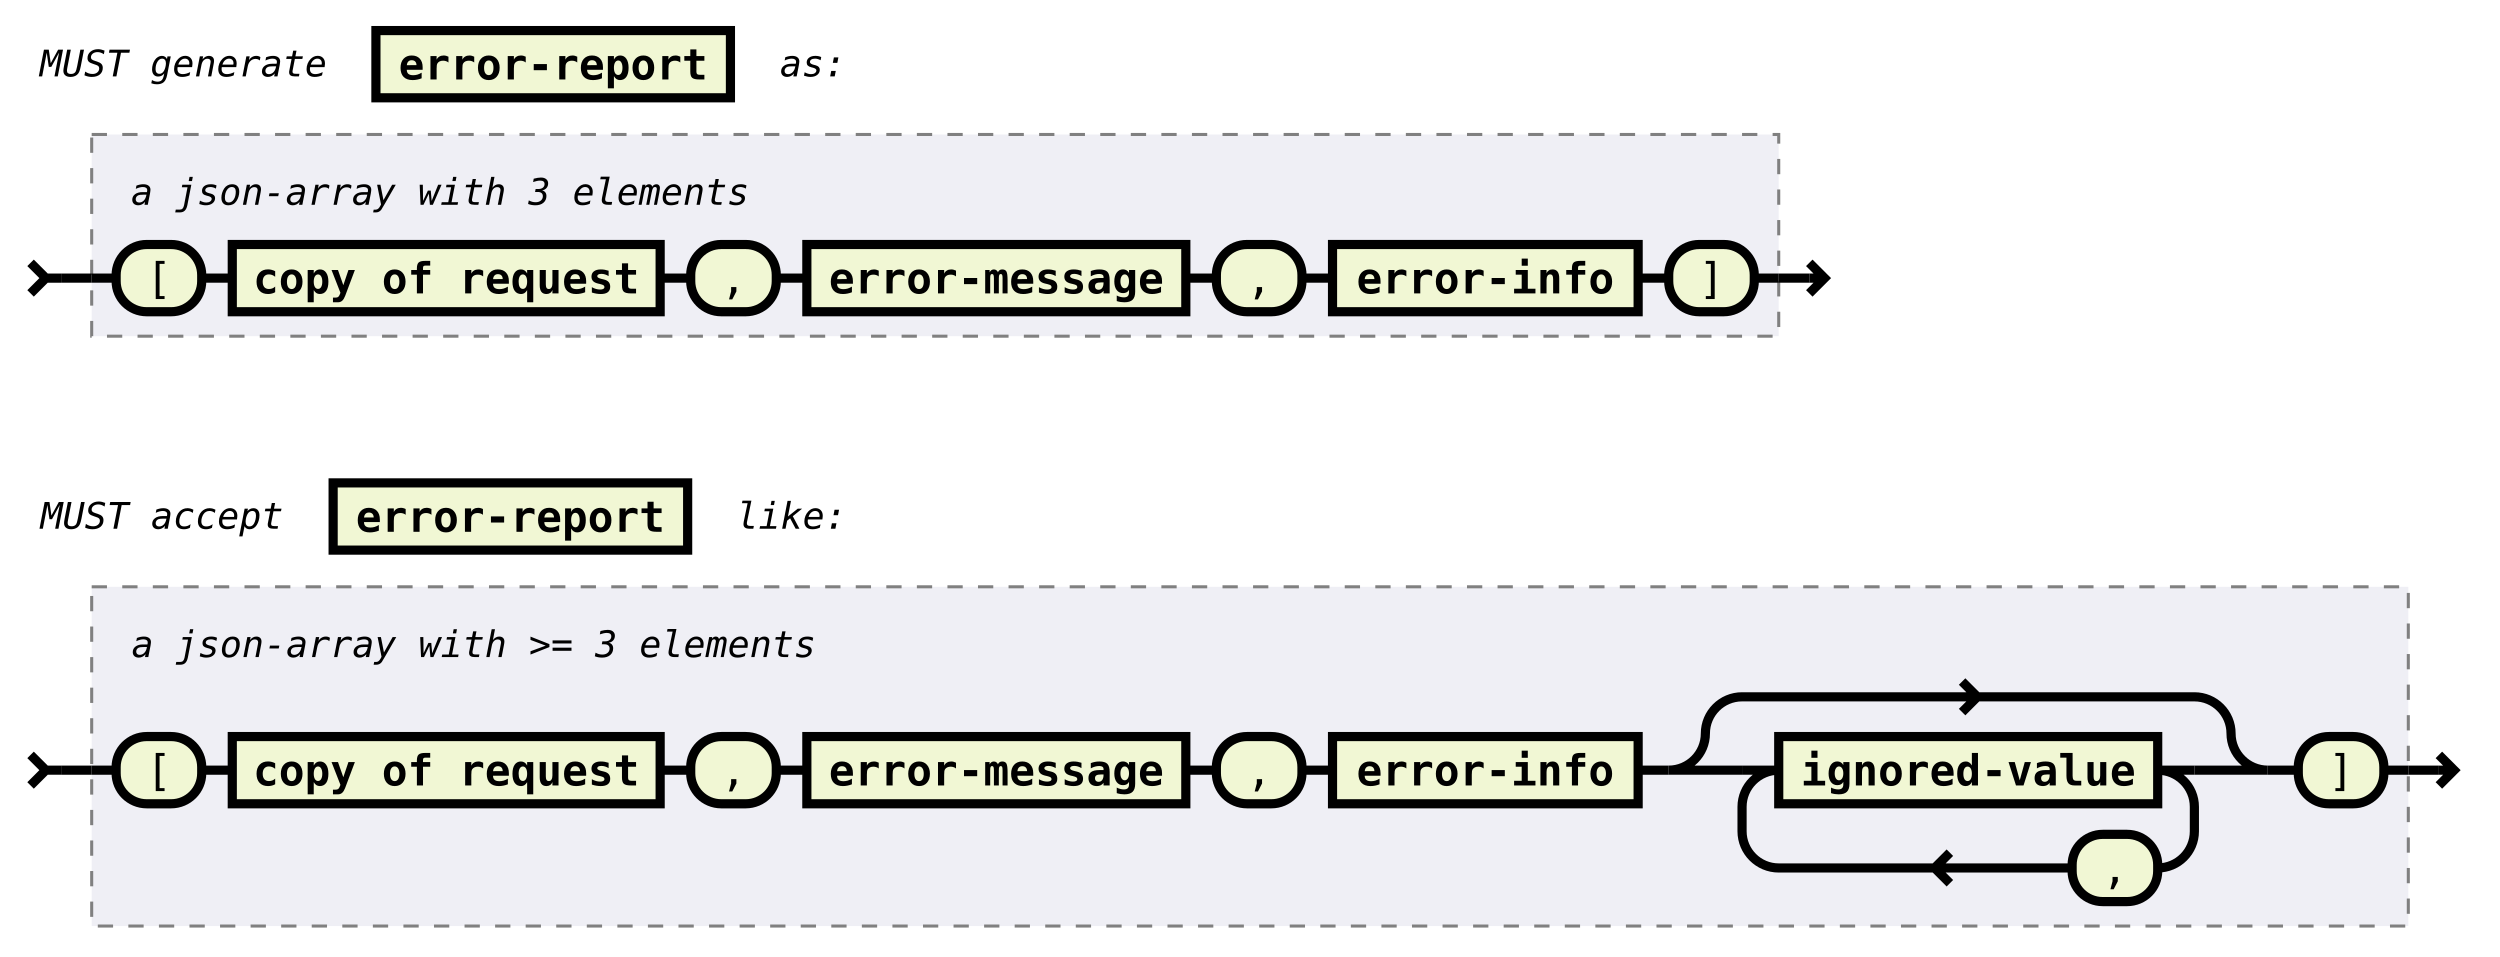
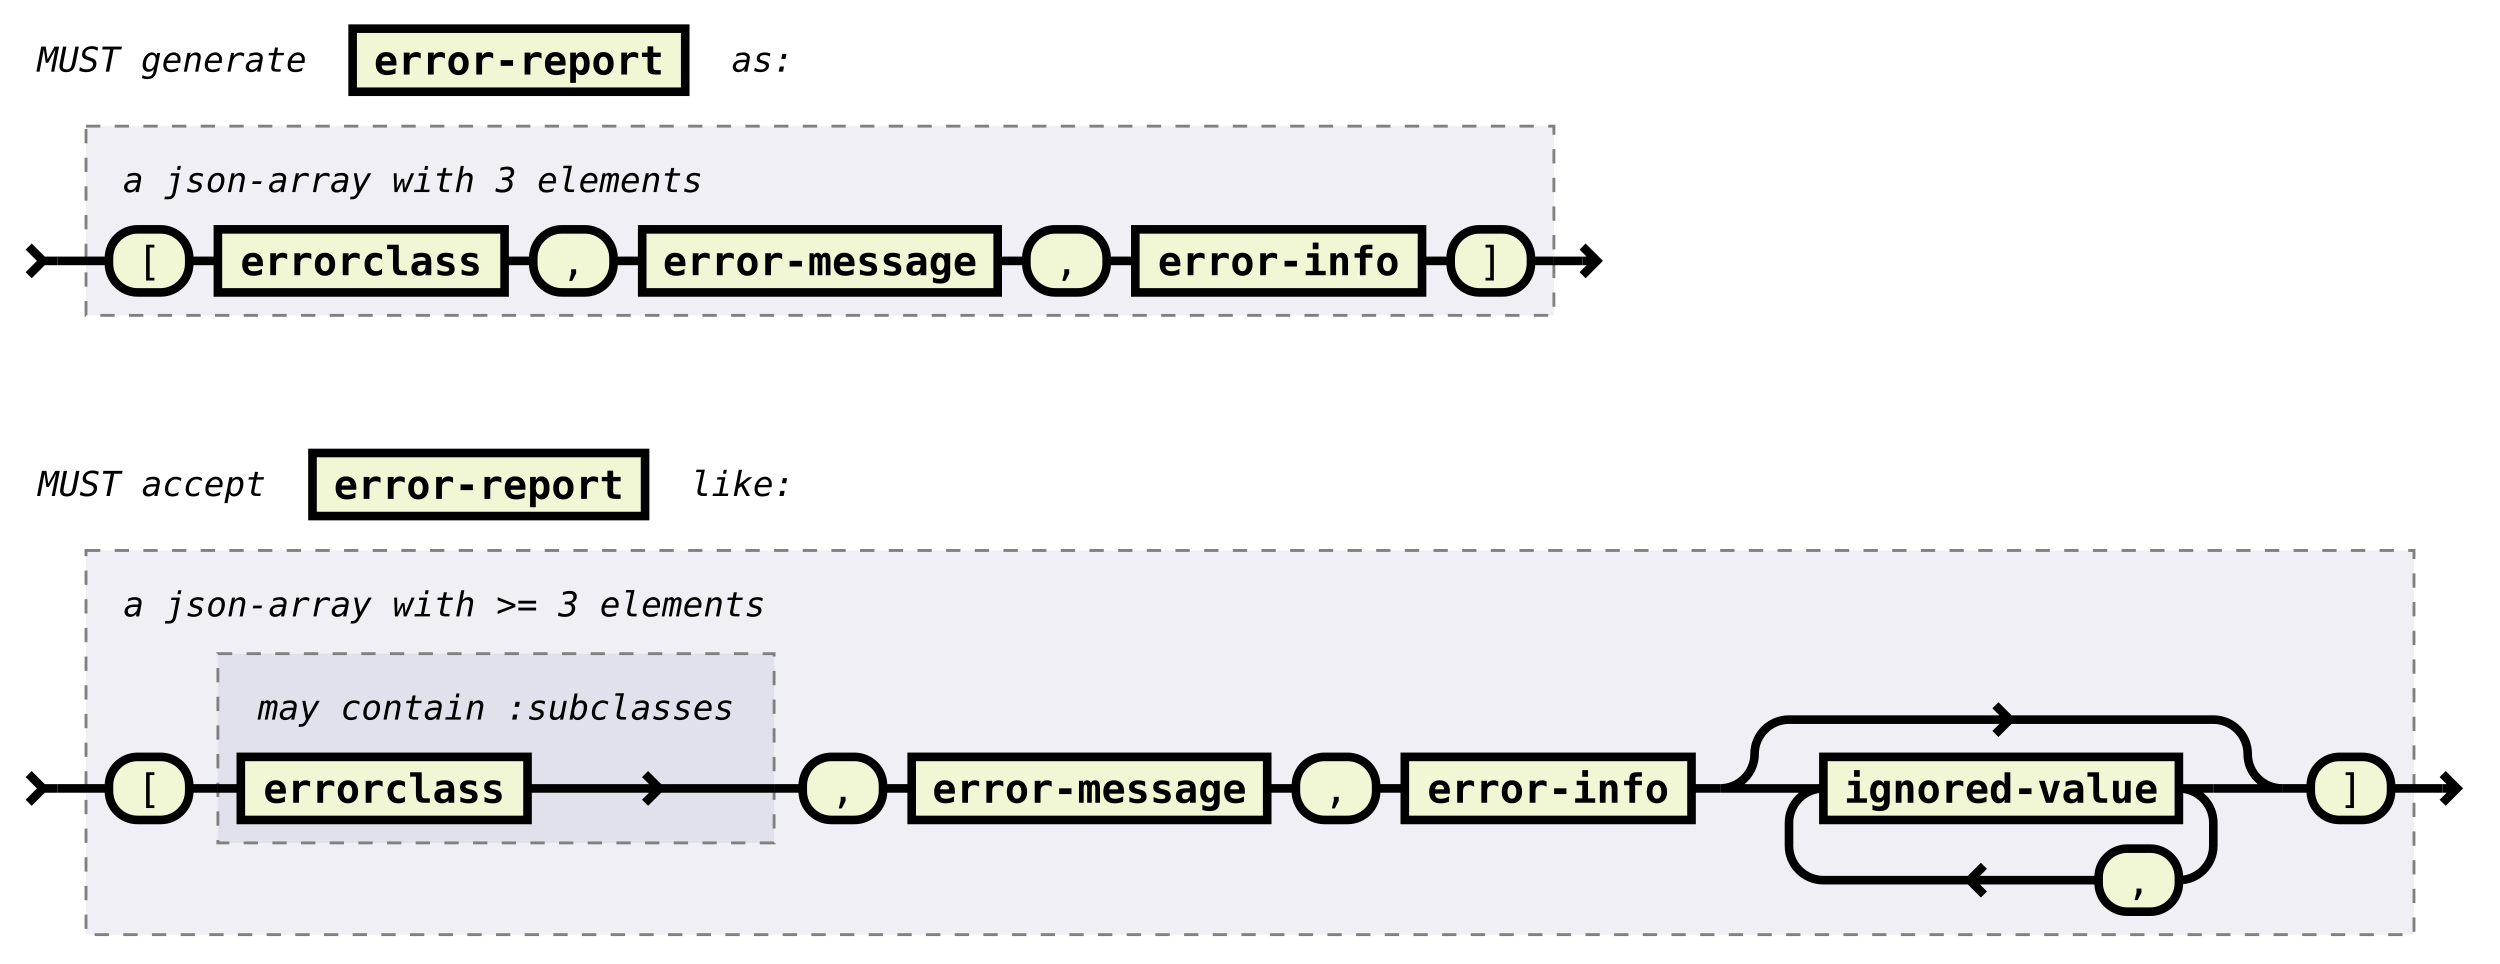
- <svg xmlns="http://www.w3.org/2000/svg" class="railroad" viewBox="0 0 818 313" width="654pt">
+ <svg xmlns="http://www.w3.org/2000/svg" class="railroad" viewBox="0 0 872 336" width="697pt">
  <style type="text/css">

    svg.railroad {
        background-color: hsl(30, 20%, 95%);
        background-size: 15px 15px;
        background-image: linear-gradient(to right, rgba(30, 30, 30, .05) 1px, transparent 1px),
                          linear-gradient(to bottom, rgba(30, 30, 30, .05) 1px, transparent 1px);
    }

    svg.railroad path {
        stroke-width: 3px;
        stroke: black;
        fill: transparent;
    }

    svg.railroad .debug {
        stroke-width: 1px;
        stroke: red;
    }

    svg.railroad text {
        font: 14px monospace;
        text-anchor: middle;
    }

    svg.railroad .nonterminal text {
        font-weight: bold;
    }

    svg.railroad text.comment {
        font: italic 12px monospace;
    }

    svg.railroad rect {
        stroke-width: 3px;
        stroke: black;
        fill:hsl(-290, 70%, 90%);
    }

    svg.railroad g.labeledbox &gt; rect {
        stroke-width: 1px;
        stroke: grey;
        stroke-dasharray: 5px;
        fill:rgba(90, 90, 150, .1);
    }</style>
  <g class="verticalgrid">
    <g class="horizontalgrid">
      <g>
        <text class="comment" x="60" y="25">
MUST generate</text>
      </g>
      <g class="nonterminal">
        <rect height="22" width="116" x="123" y="10" />
        <text x="181" y="26">
error-report</text>
      </g>
      <g>
        <text class="comment" x="266" y="25">
as:</text>
      </g>
    </g>
    <g class="sequence">
      <path d=" M 10 86 l 5 5 l -5 5 m 5 -5 h 5" />
      <g class="sequence">
        <g class="labeledbox">
-           <rect height="66" width="552" x="30" y="44" />
-           <path d=" M 30 91 h 8 m 536 0 h 8" />
+           <rect height="66" width="512" x="30" y="44" />
+           <path d=" M 30 91 h 8 m 496 0 h 8" />
          <g>
            <text class="comment" x="144" y="67">
a json-array with 3 elements</text>
          </g>
          <g class="sequence">
            <g class="terminal">
              <rect height="22" rx="10" ry="10" width="28" x="38" y="80" />
              <text x="52" y="96">
[</text>
            </g>
            <g class="nonterminal">
-               <rect height="22" width="140" x="76" y="80" />
-               <text x="146" y="96">
- copy of request</text>
-             </g>
-             <g class="terminal">
-               <rect height="22" rx="10" ry="10" width="28" x="226" y="80" />
-               <text x="240" y="96">
+               <rect height="22" width="100" x="76" y="80" />
+               <text x="126" y="96">
+ errorclass</text>
+             </g>
+             <g class="terminal">
+               <rect height="22" rx="10" ry="10" width="28" x="186" y="80" />
+               <text x="200" y="96">
,</text>
            </g>
            <g class="nonterminal">
-               <rect height="22" width="124" x="264" y="80" />
-               <text x="326" y="96">
+               <rect height="22" width="124" x="224" y="80" />
+               <text x="286" y="96">
error-message</text>
            </g>
            <g class="terminal">
-               <rect height="22" rx="10" ry="10" width="28" x="398" y="80" />
-               <text x="412" y="96">
+               <rect height="22" rx="10" ry="10" width="28" x="358" y="80" />
+               <text x="372" y="96">
,</text>
            </g>
            <g class="nonterminal">
-               <rect height="22" width="100" x="436" y="80" />
-               <text x="486" y="96">
+               <rect height="22" width="100" x="396" y="80" />
+               <text x="446" y="96">
error-info</text>
            </g>
            <g class="terminal">
-               <rect height="22" rx="10" ry="10" width="28" x="546" y="80" />
-               <text x="560" y="96">
+               <rect height="22" rx="10" ry="10" width="28" x="506" y="80" />
+               <text x="520" y="96">
]</text>
            </g>
            <path d=" M 66 91 h 10" />
-             <path d=" M 216 91 h 10" />
-             <path d=" M 254 91 h 10" />
-             <path d=" M 388 91 h 10" />
-             <path d=" M 426 91 h 10" />
-             <path d=" M 536 91 h 10" />
+             <path d=" M 176 91 h 10" />
+             <path d=" M 214 91 h 10" />
+             <path d=" M 348 91 h 10" />
+             <path d=" M 386 91 h 10" />
+             <path d=" M 496 91 h 10" />
          </g>
        </g>
      </g>
-       <path d=" M 592 91 h 5 m -5 5 l 5 -5 l -5 -5 m 5 5" />
+       <path d=" M 552 91 h 5 m -5 5 l 5 -5 l -5 -5 m 5 5" />
      <path d=" M 20 91 h 10" />
-       <path d=" M 582 91 h 10" />
+       <path d=" M 542 91 h 10" />
    </g>
    <g />
    <g />
    <g />
    <g class="horizontalgrid">
      <g>
        <text class="comment" x="53" y="173">
MUST accept</text>
      </g>
      <g class="nonterminal">
        <rect height="22" width="116" x="109" y="158" />
        <text x="167" y="174">
error-report</text>
      </g>
      <g>
        <text class="comment" x="259" y="173">
like:</text>
      </g>
    </g>
    <g class="sequence">
-       <path d=" M 10 247 l 5 5 l -5 5 m 5 -5 h 5" />
+       <path d=" M 10 270 l 5 5 l -5 5 m 5 -5 h 5" />
      <g class="sequence">
        <g class="labeledbox">
-           <rect height="111" width="758" x="30" y="192" />
-           <path d=" M 30 252 h 8 m 742 0 h 8" />
+           <rect height="134" width="812" x="30" y="192" />
+           <path d=" M 30 275 h 8 m 796 0 h 8" />
          <g>
            <text class="comment" x="155" y="215">
a json-array with &gt;= 3 elements</text>
          </g>
          <g class="sequence">
            <g class="terminal">
-               <rect height="22" rx="10" ry="10" width="28" x="38" y="241" />
-               <text x="52" y="257">
+               <rect height="22" rx="10" ry="10" width="28" x="38" y="264" />
+               <text x="52" y="280">
[</text>
            </g>
            <g class="sequence">
+               <g class="labeledbox">
+                 <rect height="66" width="194" x="76" y="228" />
+                 <path d=" M 76 275 h 8 m 100 0 h 86 m -40 0 l -5 -5 m 0 10 l 5 -5 m 40 0" />
+                 <g>
+                   <text class="comment" x="173" y="251">
+ may contain :subclasses</text>
+                 </g>
+                 <g class="nonterminal">
+                   <rect height="22" width="100" x="84" y="264" />
+                   <text x="134" y="280">
+ errorclass</text>
+                 </g>
+               </g>
+               <g class="terminal">
+                 <rect height="22" rx="10" ry="10" width="28" x="280" y="264" />
+                 <text x="294" y="280">
+ ,</text>
+               </g>
              <g class="nonterminal">
-                 <rect height="22" width="140" x="76" y="241" />
-                 <text x="146" y="257">
- copy of request</text>
+                 <rect height="22" width="124" x="318" y="264" />
+                 <text x="380" y="280">
+ error-message</text>
              </g>
              <g class="terminal">
-                 <rect height="22" rx="10" ry="10" width="28" x="226" y="241" />
-                 <text x="240" y="257">
+                 <rect height="22" rx="10" ry="10" width="28" x="452" y="264" />
+                 <text x="466" y="280">
,</text>
              </g>
              <g class="nonterminal">
-                 <rect height="22" width="124" x="264" y="241" />
-                 <text x="326" y="257">
- error-message</text>
-               </g>
-               <g class="terminal">
-                 <rect height="22" rx="10" ry="10" width="28" x="398" y="241" />
-                 <text x="412" y="257">
- ,</text>
-               </g>
-               <g class="nonterminal">
-                 <rect height="22" width="100" x="436" y="241" />
-                 <text x="486" y="257">
+                 <rect height="22" width="100" x="490" y="264" />
+                 <text x="540" y="280">
error-info</text>
              </g>
-               <path d=" M 216 252 h 10" />
-               <path d=" M 254 252 h 10" />
-               <path d=" M 388 252 h 10" />
-               <path d=" M 426 252 h 10" />
+               <path d=" M 270 275 h 10" />
+               <path d=" M 308 275 h 10" />
+               <path d=" M 442 275 h 10" />
+               <path d=" M 480 275 h 10" />
            </g>
            <g class="optional">
-               <path d=" M 546 252 h 24 m -24 0 a 12 12 0 0 0 12 -12 v 0 a 12 12 0 0 1 12 -12 h 148 m -71 0 l -5 -5 m 0 10 l 5 -5 m 71 0 a 12 12 0 0 1 12 12 v 0 a 12 12 0 0 0 12 12 h -24" />
+               <path d=" M 600 275 h 24 m -24 0 a 12 12 0 0 0 12 -12 v 0 a 12 12 0 0 1 12 -12 h 148 m -71 0 l -5 -5 m 0 10 l 5 -5 m 71 0 a 12 12 0 0 1 12 12 v 0 a 12 12 0 0 0 12 12 h -24" />
              <g class="sequence">
                <g class="repeat">
-                   <path d=" M 570 252 h 12 m 124 0 h 12 m -12 0 a 12 12 0 0 1 12 12 v 8 a 12 12 0 0 1 -12 12 m -28 0 h -96 m 51 0 l 5 -5 m 0 10 l -5 -5 m -51 0 a 12 12 0 0 1 -12 -12 v -8 a 12 12 0 0 1 12 -12" />
+                   <path d=" M 624 275 h 12 m 124 0 h 12 m -12 0 a 12 12 0 0 1 12 12 v 8 a 12 12 0 0 1 -12 12 m -28 0 h -96 m 51 0 l 5 -5 m 0 10 l -5 -5 m -51 0 a 12 12 0 0 1 -12 -12 v -8 a 12 12 0 0 1 12 -12" />
                  <g class="terminal">
-                     <rect height="22" rx="10" ry="10" width="28" x="678" y="273" />
-                     <text x="692" y="289">
+                     <rect height="22" rx="10" ry="10" width="28" x="732" y="296" />
+                     <text x="746" y="312">
,</text>
                  </g>
                  <g class="nonterminal">
-                     <rect height="22" width="124" x="582" y="241" />
-                     <text x="644" y="257">
+                     <rect height="22" width="124" x="636" y="264" />
+                     <text x="698" y="280">
ignored-value</text>
                  </g>
                </g>
              </g>
            </g>
            <g class="terminal">
-               <rect height="22" rx="10" ry="10" width="28" x="752" y="241" />
-               <text x="766" y="257">
+               <rect height="22" rx="10" ry="10" width="28" x="806" y="264" />
+               <text x="820" y="280">
]</text>
            </g>
-             <path d=" M 66 252 h 10" />
-             <path d=" M 536 252 h 10" />
-             <path d=" M 742 252 h 10" />
+             <path d=" M 66 275 h 10" />
+             <path d=" M 590 275 h 10" />
+             <path d=" M 796 275 h 10" />
          </g>
        </g>
      </g>
-       <path d=" M 798 252 h 5 m -5 5 l 5 -5 l -5 -5 m 5 5" />
-       <path d=" M 20 252 h 10" />
-       <path d=" M 788 252 h 10" />
+       <path d=" M 852 275 h 5 m -5 5 l 5 -5 l -5 -5 m 5 5" />
+       <path d=" M 20 275 h 10" />
+       <path d=" M 842 275 h 10" />
    </g>
  </g>
</svg>
